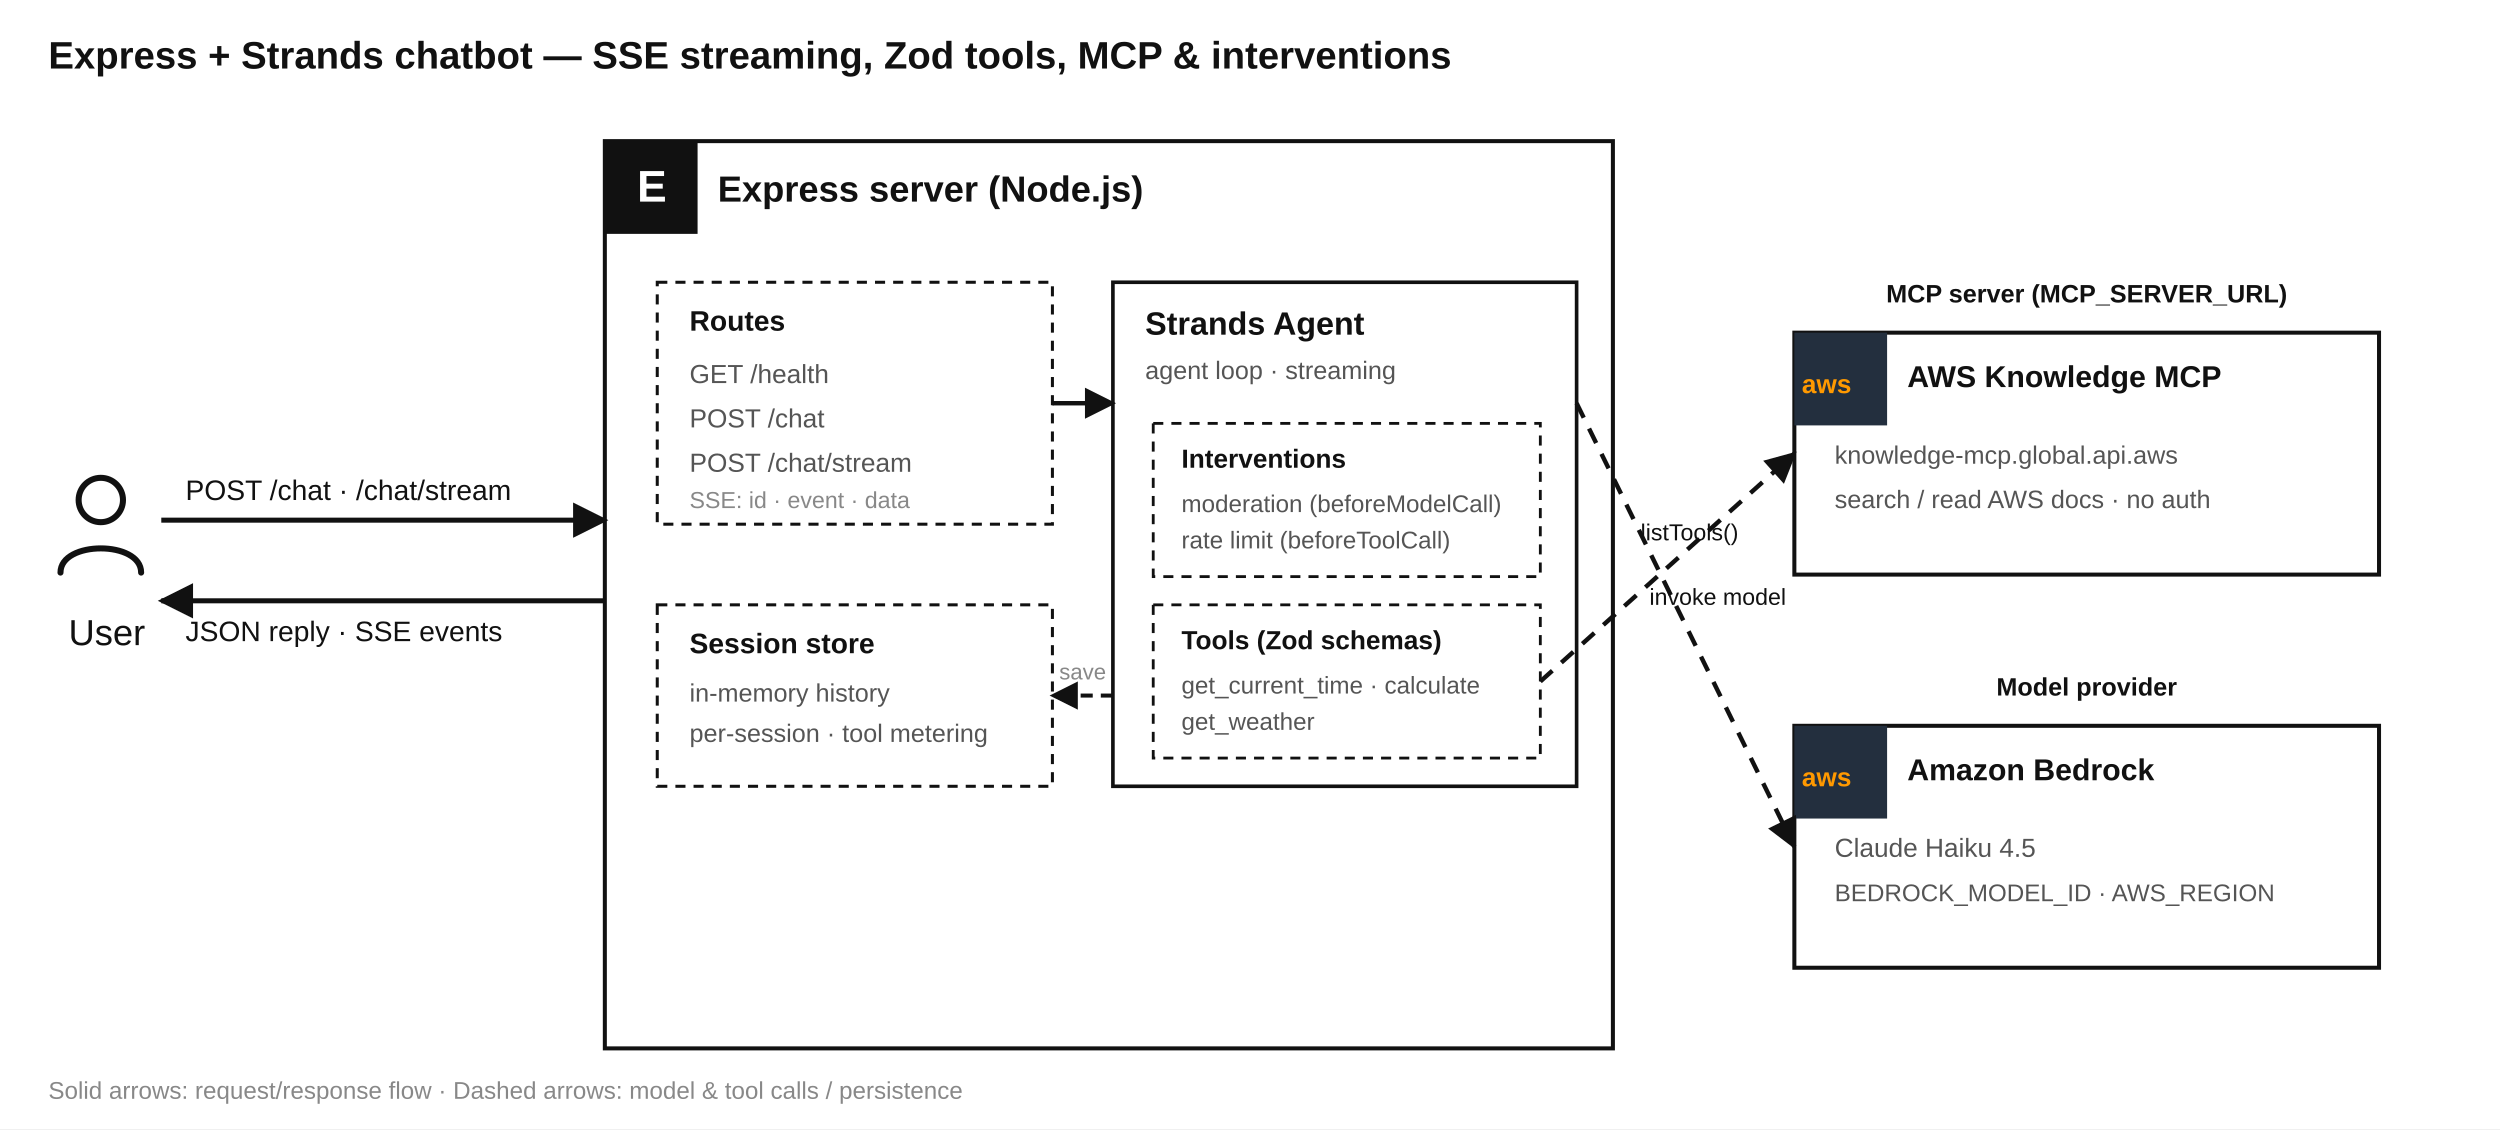
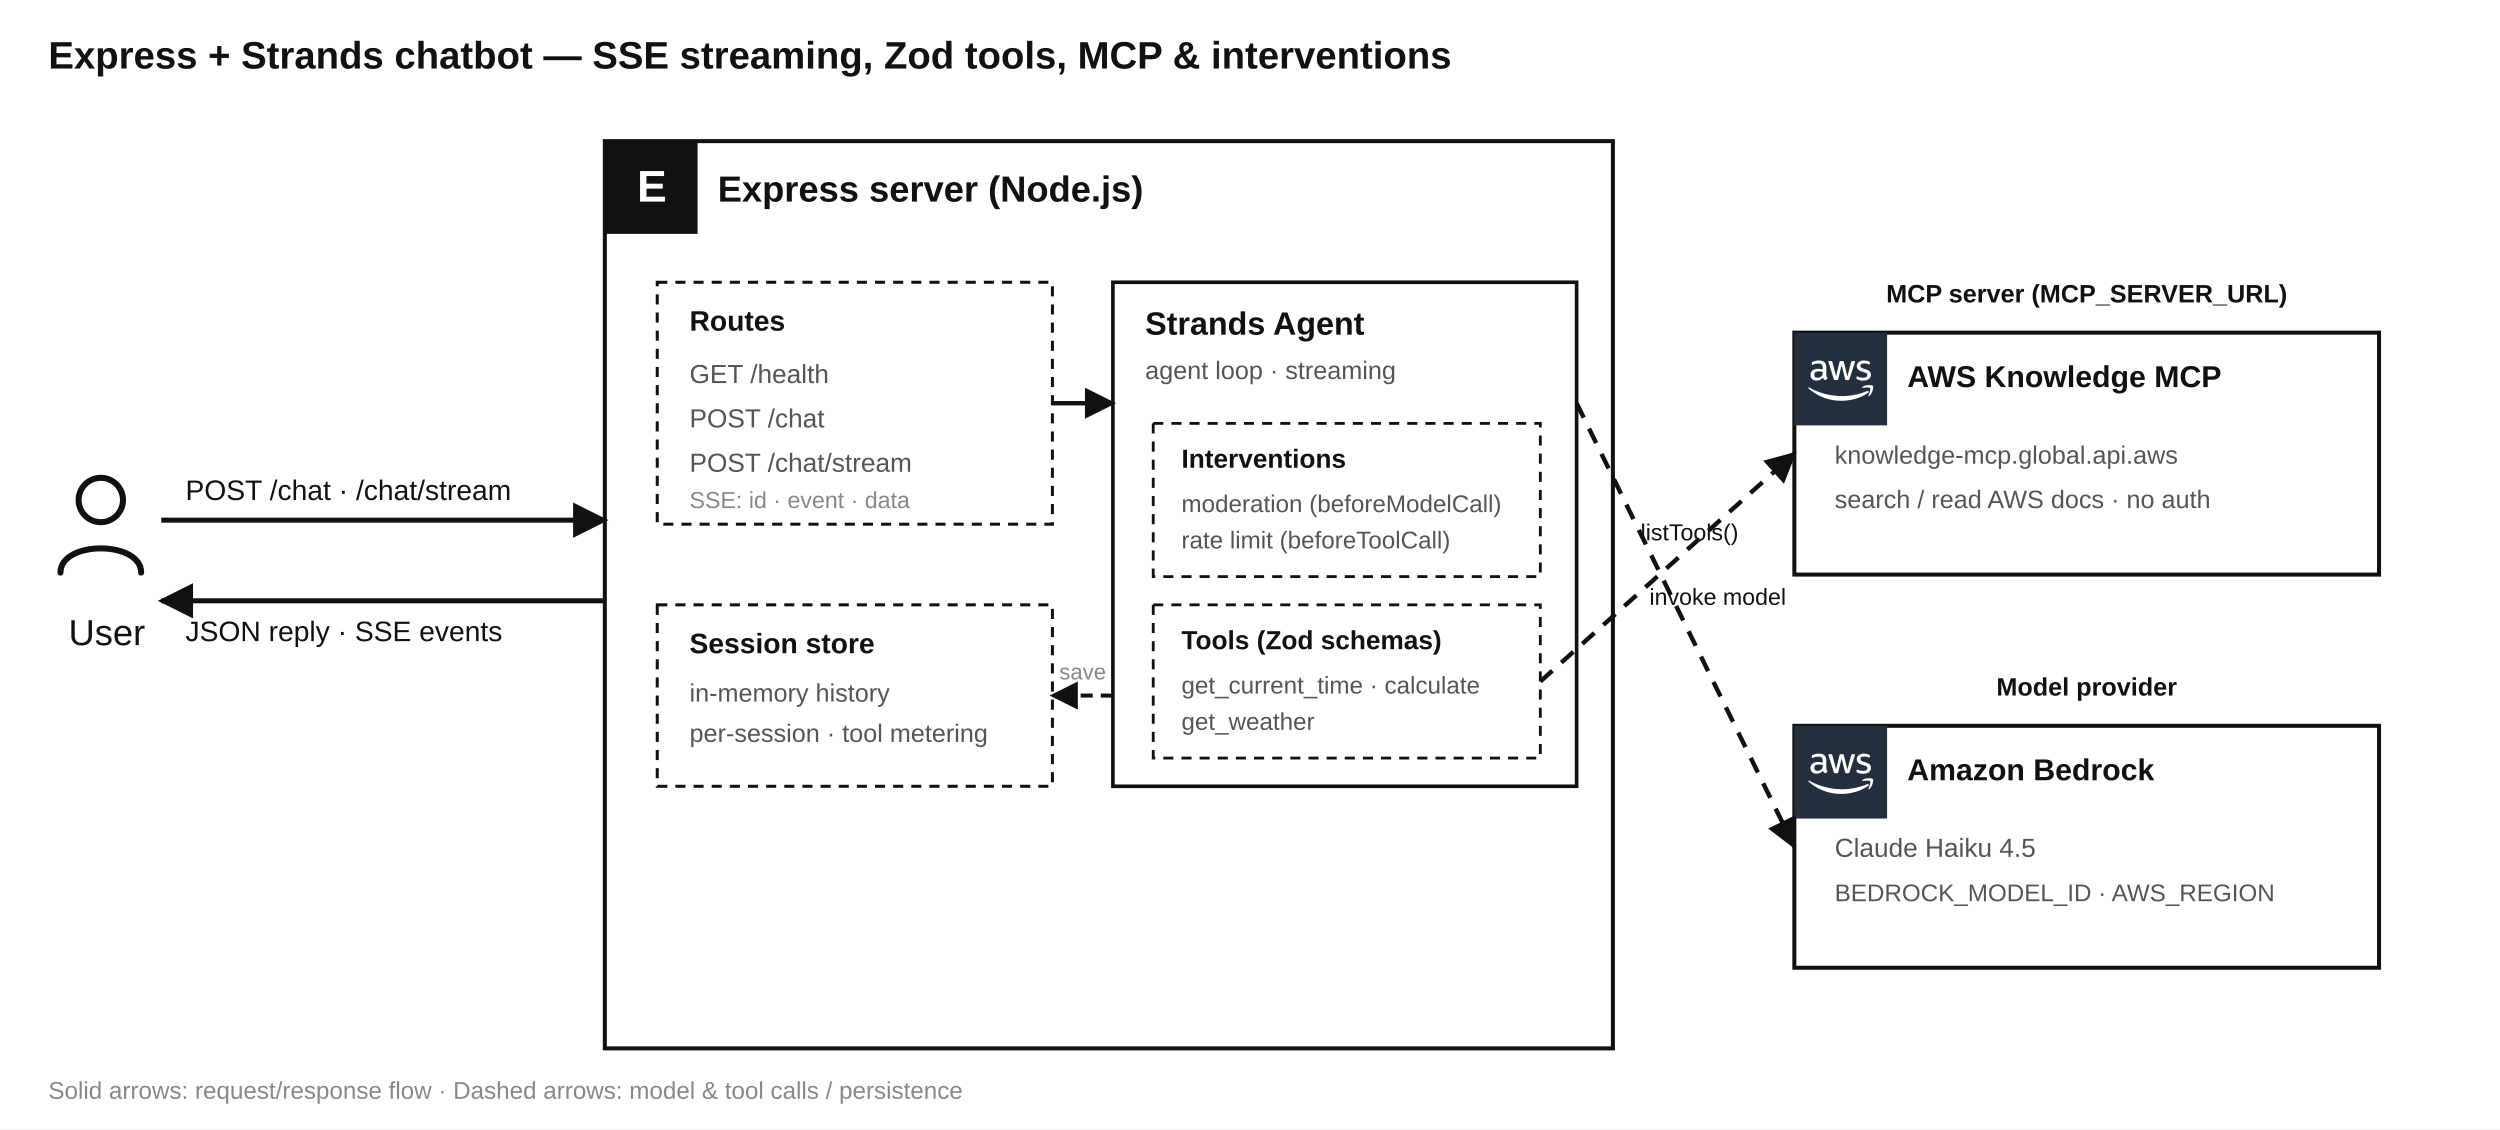
<svg xmlns="http://www.w3.org/2000/svg" viewBox="0 0 1240 560" font-family="Arial, Helvetica, sans-serif">
  <defs>
    <marker id="arrow" viewBox="0 0 10 10" refX="9" refY="5" markerWidth="7" markerHeight="7" orient="auto-start-reverse">
      <path d="M0 0 L10 5 L0 10 z" fill="#111" />
    </marker>
    <g id="user" fill="none" stroke="#111" stroke-width="3">
      <circle cx="26" cy="18" r="11" />
      <path d="M6 54 c0-16 40-16 40 0" stroke-linecap="round" />
+     </g>
+     <g id="aws-logo">
+       <rect fill="#242F3E" x="0" y="0" width="40" height="40" />
+       <path fill="#FFFFFF" d="M32.698,23.901 C33.059,24.37 32.298,26.3 31.957,27.164 C31.853,27.426 32.075,27.529 32.307,27.332 C33.82,26.048 34.212,23.357 33.901,22.969 C33.594,22.583 30.95,22.252 29.338,23.401 C29.089,23.578 29.132,23.822 29.407,23.79 C30.315,23.678 32.338,23.433 32.698,23.901 L32.698,23.901 Z M31.856,25.91 C32.374,25.532 31.93,24.969 31.402,25.19 C27.889,26.654 24.075,27.363 20.602,27.363 C15.459,27.363 10.475,25.974 6.446,23.668 C6.094,23.466 5.833,23.823 6.127,24.082 C9.86,27.398 14.796,29.391 20.274,29.391 C24.184,29.391 28.725,28.183 31.856,25.91 L31.856,25.91 Z M29.712,20.695 C29.214,20.695 28.727,20.642 28.253,20.534 C27.777,20.425 27.413,20.302 27.16,20.161 C27.005,20.077 26.908,19.989 26.869,19.903 C26.831,19.815 26.811,19.729 26.811,19.643 L26.811,19.174 C26.811,18.98 26.884,18.881 27.027,18.881 C27.082,18.881 27.14,18.894 27.2,18.914 C27.261,18.937 27.341,18.969 27.441,19.012 C27.761,19.153 28.108,19.26 28.485,19.336 C28.861,19.411 29.236,19.449 29.611,19.449 C30.208,19.449 30.669,19.347 30.995,19.141 C31.322,18.937 31.484,18.646 31.484,18.268 C31.484,18.008 31.399,17.793 31.227,17.619 C31.056,17.445 30.738,17.286 30.275,17.134 L28.9,16.713 C28.203,16.497 27.698,16.184 27.383,15.775 C27.068,15.363 26.911,14.916 26.911,14.428 C26.911,14.041 26.996,13.699 27.169,13.401 C27.339,13.104 27.564,12.851 27.845,12.64 C28.13,12.43 28.459,12.272 28.834,12.162 C29.208,12.055 29.606,12 30.026,12 C30.236,12 30.449,12.014 30.666,12.041 C30.881,12.067 31.085,12.103 31.278,12.146 C31.471,12.191 31.651,12.239 31.816,12.292 C31.982,12.347 32.114,12.401 32.215,12.454 C32.346,12.529 32.439,12.605 32.496,12.681 C32.551,12.756 32.579,12.858 32.579,12.989 L32.579,13.425 C32.579,13.62 32.507,13.716 32.362,13.716 C32.285,13.716 32.165,13.68 31.998,13.604 C31.458,13.365 30.848,13.248 30.177,13.248 C29.635,13.248 29.214,13.334 28.916,13.506 C28.617,13.68 28.468,13.955 28.468,14.333 C28.468,14.591 28.562,14.81 28.751,14.988 C28.939,15.166 29.286,15.336 29.795,15.499 L31.137,15.921 C31.822,16.135 32.311,16.433 32.603,16.809 C32.897,17.188 33.044,17.619 33.044,18.104 C33.044,18.505 32.961,18.864 32.794,19.182 C32.628,19.501 32.399,19.772 32.105,19.999 C31.813,20.226 31.463,20.398 31.054,20.517 C30.644,20.637 30.197,20.695 29.712,20.695 L29.712,20.695 Z M17.547,20.451 C17.381,20.451 17.26,20.424 17.182,20.364 C17.104,20.303 17.038,20.183 16.983,19.999 L14.761,12.842 C14.708,12.658 14.679,12.535 14.679,12.471 C14.679,12.32 14.757,12.244 14.912,12.244 L15.839,12.244 C16.016,12.244 16.14,12.274 16.213,12.334 C16.284,12.392 16.347,12.512 16.402,12.698 L17.993,18.818 L19.47,12.698 C19.514,12.512 19.574,12.392 19.651,12.334 C19.728,12.274 19.855,12.244 20.031,12.244 L20.796,12.244 C20.971,12.244 21.098,12.274 21.176,12.334 C21.253,12.392 21.314,12.512 21.358,12.698 L22.851,18.899 L24.491,12.698 C24.546,12.512 24.609,12.392 24.681,12.334 C24.754,12.274 24.877,12.244 25.054,12.244 L25.932,12.244 C26.088,12.244 26.165,12.32 26.165,12.471 C26.165,12.512 26.158,12.562 26.149,12.615 C26.136,12.671 26.116,12.746 26.081,12.842 L23.795,19.999 C23.74,20.183 23.673,20.303 23.595,20.364 C23.518,20.424 23.396,20.451 23.231,20.451 L22.418,20.451 C22.242,20.451 22.115,20.421 22.038,20.357 C21.961,20.292 21.9,20.166 21.856,19.984 L20.38,14.024 L18.923,19.984 C18.879,20.166 18.817,20.292 18.74,20.357 C18.662,20.421 18.536,20.451 18.359,20.451 L17.547,20.451 Z M9.939,19.449 C10.25,19.449 10.575,19.392 10.918,19.279 C11.26,19.165 11.558,18.969 11.812,18.687 C11.968,18.515 12.074,18.318 12.136,18.096 C12.196,17.876 12.225,17.609 12.225,17.295 L12.225,16.907 C11.951,16.842 11.661,16.791 11.356,16.753 C11.052,16.716 10.757,16.696 10.469,16.696 C9.84,16.696 9.369,16.82 9.061,17.069 C8.752,17.317 8.596,17.672 8.596,18.139 C8.596,18.57 8.713,18.895 8.945,19.117 C9.177,19.339 9.509,19.449 9.939,19.449 L9.939,19.449 Z M13.785,18.041 C13.785,18.386 13.82,18.66 13.892,18.866 C13.965,19.072 14.067,19.294 14.199,19.53 C14.243,19.606 14.265,19.676 14.265,19.739 C14.265,19.838 14.204,19.93 14.083,20.015 L13.486,20.405 C13.398,20.458 13.315,20.486 13.238,20.486 C13.137,20.486 13.044,20.443 12.956,20.357 C12.822,20.226 12.71,20.084 12.617,19.927 C12.521,19.771 12.425,19.588 12.326,19.383 C11.585,20.236 10.658,20.663 9.542,20.663 C8.746,20.663 8.116,20.443 7.651,19.999 C7.188,19.557 6.956,18.963 6.956,18.219 C6.956,17.432 7.243,16.796 7.819,16.316 C8.392,15.836 9.167,15.595 10.138,15.595 C10.459,15.595 10.793,15.62 11.141,15.668 C11.488,15.716 11.851,15.785 12.225,15.871 L12.225,15.192 C12.225,14.49 12.078,13.996 11.779,13.709 C11.481,13.423 10.968,13.281 10.239,13.281 C9.906,13.281 9.566,13.32 9.218,13.401 C8.871,13.482 8.53,13.587 8.199,13.716 C8.044,13.781 7.933,13.822 7.868,13.838 C7.802,13.854 7.752,13.862 7.719,13.862 C7.587,13.862 7.519,13.766 7.519,13.57 L7.519,13.118 C7.519,12.966 7.543,12.858 7.587,12.795 C7.631,12.729 7.719,12.664 7.852,12.6 C8.183,12.437 8.581,12.297 9.044,12.179 C9.509,12.06 10,12 10.52,12 C11.646,12 12.472,12.253 12.997,12.753 C13.521,13.255 13.785,14.013 13.785,15.028 L13.785,18.041 Z" />
    </g>
  </defs>
  <rect width="1240" height="560" fill="#ffffff" />
  <text x="24" y="34" font-size="19" font-weight="700" fill="#111">Express + Strands chatbot — SSE streaming, Zod tools, MCP &amp; interventions</text>
  <use href="#user" x="24" y="230" />
  <text x="34" y="320" font-size="18" fill="#111">User</text>
  <line x1="80" y1="258" x2="300" y2="258" stroke="#111" stroke-width="2.5" marker-end="url(#arrow)" />
  <text x="92" y="248" font-size="14" fill="#111">POST /chat · /chat/stream</text>
  <line x1="300" y1="298" x2="80" y2="298" stroke="#111" stroke-width="2.5" marker-end="url(#arrow)" />
  <text x="92" y="318" font-size="14" fill="#111">JSON reply · SSE events</text>
  <rect x="300" y="70" width="500" height="450" fill="none" stroke="#111" stroke-width="2" />
  <rect x="300" y="70" width="46" height="46" fill="#111" />
  <text x="316" y="100" font-size="22" font-weight="700" fill="#fff">E</text>
  <text x="356" y="100" font-size="18" font-weight="700" fill="#111">Express server (Node.js)</text>
  <rect x="326" y="140" width="196" height="120" fill="none" stroke="#111" stroke-width="1.5" stroke-dasharray="5 4" />
  <text x="342" y="164" font-size="14" font-weight="700" fill="#111">Routes</text>
  <text x="342" y="190" font-size="13" fill="#555">GET  /health</text>
  <text x="342" y="212" font-size="13" fill="#555">POST /chat</text>
  <text x="342" y="234" font-size="13" fill="#555">POST /chat/stream</text>
  <text x="342" y="252" font-size="11.5" fill="#888">SSE: id · event · data</text>
  <rect x="326" y="300" width="196" height="90" fill="none" stroke="#111" stroke-width="1.5" stroke-dasharray="5 4" />
  <text x="342" y="324" font-size="14" font-weight="700" fill="#111">Session store</text>
  <text x="342" y="348" font-size="12.5" fill="#555">in-memory history</text>
  <text x="342" y="368" font-size="12.5" fill="#555">per-session · tool metering</text>
  <rect x="552" y="140" width="230" height="250" fill="none" stroke="#111" stroke-width="1.8" />
  <text x="568" y="166" font-size="16" font-weight="700" fill="#111">Strands Agent</text>
  <text x="568" y="188" font-size="12.5" fill="#555">agent loop · streaming</text>
  <rect x="572" y="210" width="192" height="76" fill="none" stroke="#111" stroke-width="1.4" stroke-dasharray="5 4" />
  <text x="586" y="232" font-size="13" font-weight="700" fill="#111">Interventions</text>
  <text x="586" y="254" font-size="12" fill="#555">moderation (beforeModelCall)</text>
  <text x="586" y="272" font-size="12" fill="#555">rate limit (beforeToolCall)</text>
  <rect x="572" y="300" width="192" height="76" fill="none" stroke="#111" stroke-width="1.4" stroke-dasharray="5 4" />
  <text x="586" y="322" font-size="13" font-weight="700" fill="#111">Tools (Zod schemas)</text>
  <text x="586" y="344" font-size="12" fill="#555">get_current_time · calculate</text>
  <text x="586" y="362" font-size="12" fill="#555">get_weather</text>
  <line x1="522" y1="200" x2="552" y2="200" stroke="#111" stroke-width="2.2" marker-end="url(#arrow)" />
  <line x1="552" y1="345" x2="522" y2="345" stroke="#111" stroke-width="2" stroke-dasharray="6 4" marker-end="url(#arrow)" />
  <text x="537" y="337" font-size="11" fill="#888" text-anchor="middle">save</text>
  <text x="1035" y="150" font-size="12.5" font-weight="700" fill="#111" text-anchor="middle">MCP server (MCP_SERVER_URL)</text>
  <rect x="890" y="165" width="290" height="120" fill="none" stroke="#111" stroke-width="2" />
-   <rect x="890" y="165" width="46" height="46" fill="#232f3e" />
-   <text x="906" y="195" font-size="13" font-weight="700" fill="#ff9900" text-anchor="middle">aws</text>
+   <use href="#aws-logo" transform="translate(890,165) scale(1.15)" />
  <text x="946" y="192" font-size="15" font-weight="700" fill="#111">AWS Knowledge MCP</text>
  <text x="910" y="230" font-size="12.5" fill="#555">knowledge-mcp.global.api.aws</text>
  <text x="910" y="252" font-size="12.5" fill="#555">search / read AWS docs · no auth</text>
  <line x1="764" y1="338" x2="890" y2="225" stroke="#111" stroke-width="2.2" stroke-dasharray="8 6" marker-end="url(#arrow)" />
  <text x="838" y="268" font-size="11.5" fill="#111" text-anchor="middle">listTools()</text>
  <text x="1035" y="345" font-size="12.5" font-weight="700" fill="#111" text-anchor="middle">Model provider</text>
  <rect x="890" y="360" width="290" height="120" fill="none" stroke="#111" stroke-width="2" />
-   <rect x="890" y="360" width="46" height="46" fill="#232f3e" />
-   <text x="906" y="390" font-size="13" font-weight="700" fill="#ff9900" text-anchor="middle">aws</text>
+   <use href="#aws-logo" transform="translate(890,360) scale(1.15)" />
  <text x="946" y="387" font-size="15" font-weight="700" fill="#111">Amazon Bedrock</text>
  <text x="910" y="425" font-size="13" fill="#555">Claude Haiku 4.5</text>
  <text x="910" y="447" font-size="12" fill="#555">BEDROCK_MODEL_ID · AWS_REGION</text>
  <line x1="782" y1="200" x2="890" y2="420" stroke="#111" stroke-width="2.2" stroke-dasharray="8 6" marker-end="url(#arrow)" />
  <text x="852" y="300" font-size="11.5" fill="#111" text-anchor="middle">invoke model</text>
  <text x="24" y="545" font-size="12" fill="#888">Solid arrows: request/response flow · Dashed arrows: model &amp; tool calls / persistence</text>
</svg>
